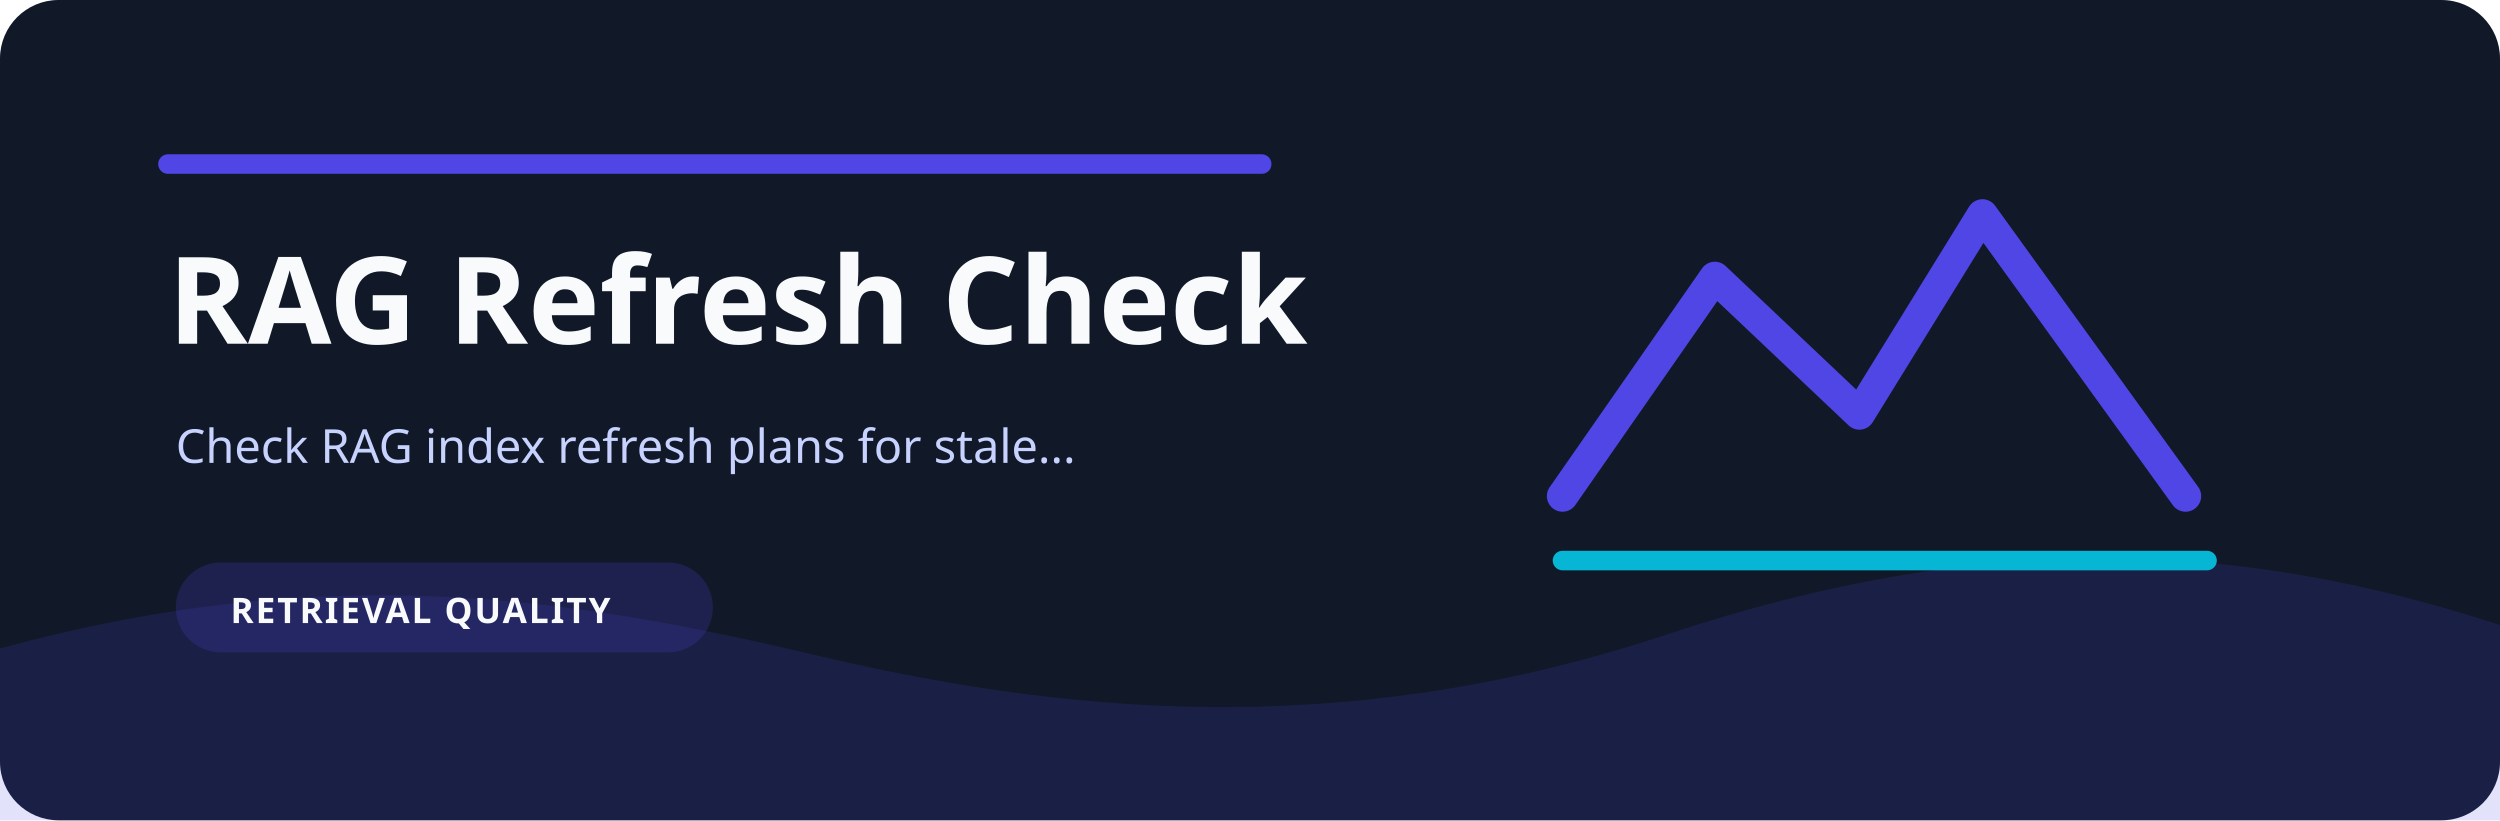
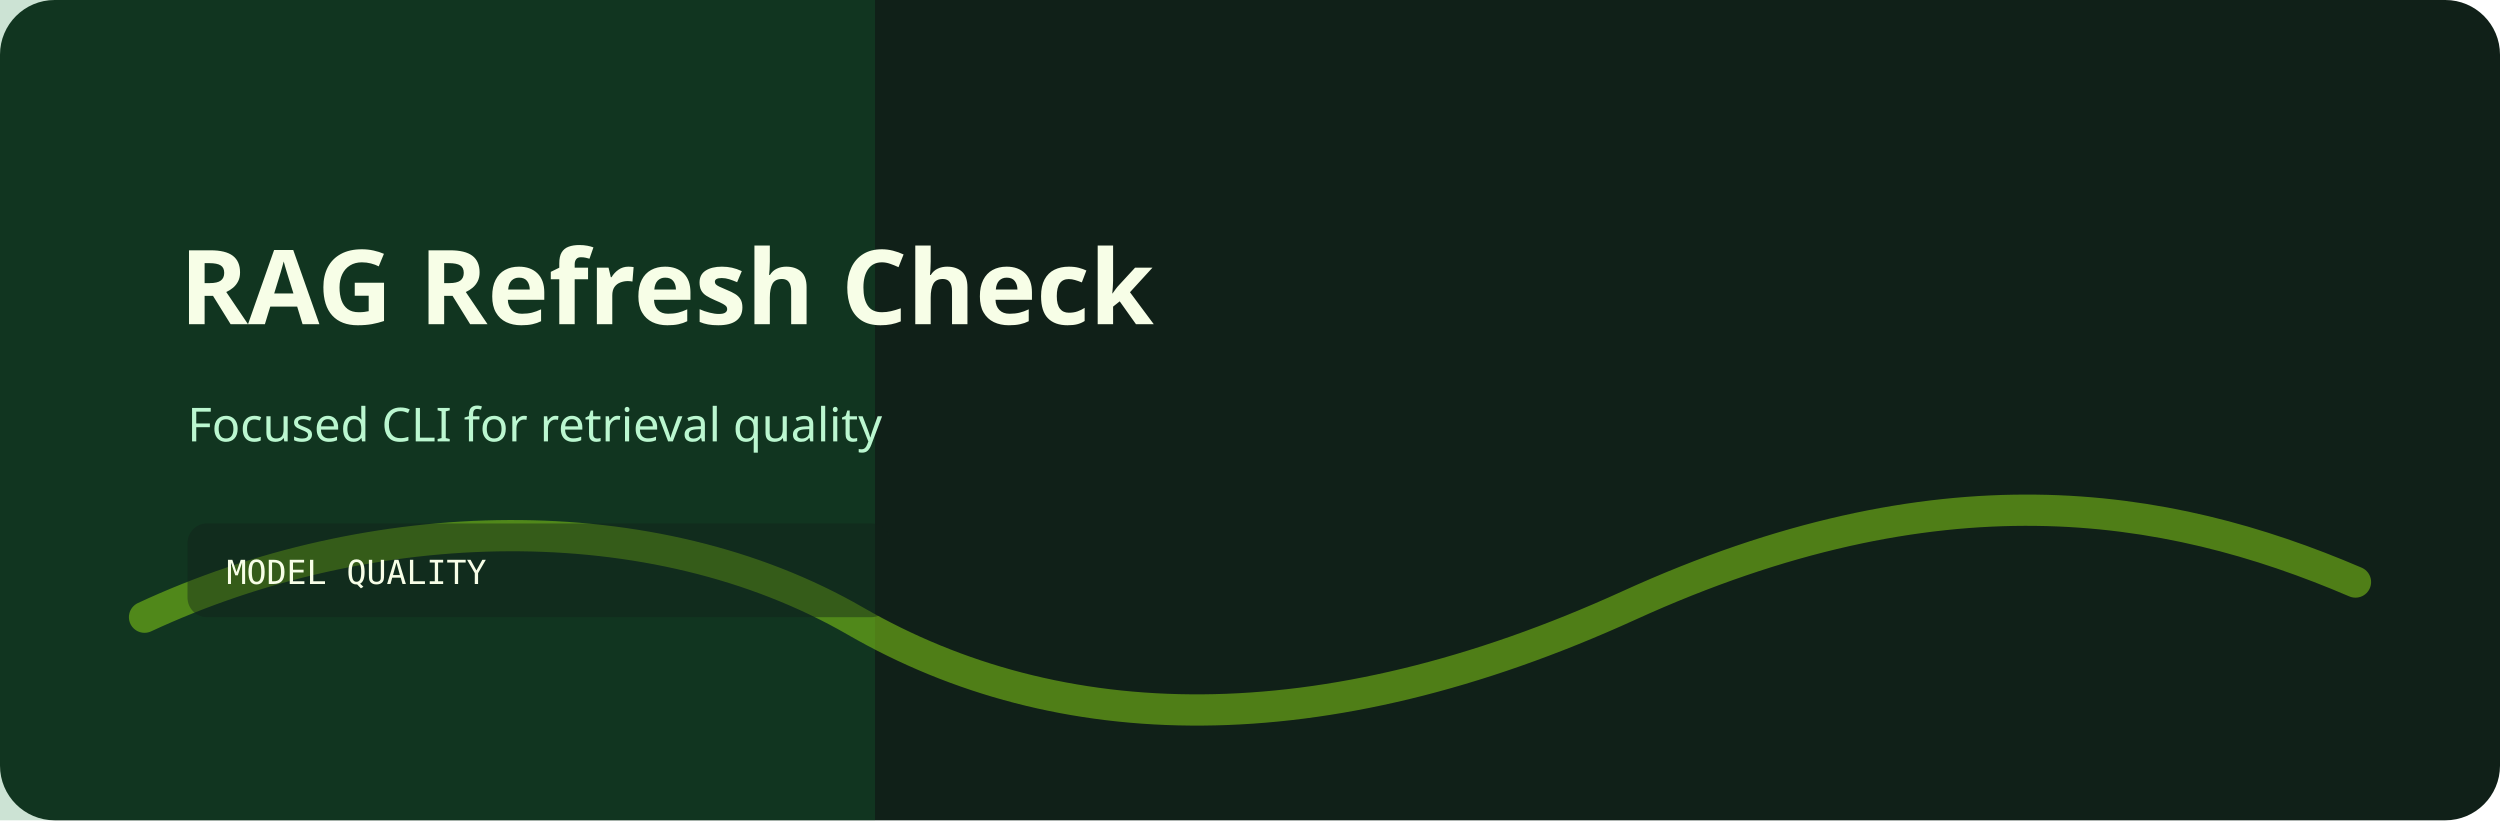
- <svg xmlns="http://www.w3.org/2000/svg" width="1280" height="420" viewBox="0 0 1280 420" fill="none" role="img" aria-label="RAG Refresh Check project cover">
-   <rect width="1280" height="420" rx="30" fill="#111827" />
-   <path d="M0 332C168 286 293 306 420 336C560 369 699 376 853 325C1018 270 1148 277 1280 320V420H0V332Z" fill="#4f46e5" opacity=".16" />
-   <path d="M86 84h560" stroke="#4f46e5" stroke-width="10" stroke-linecap="round" />
-   <text x="86" y="176" fill="#f8fafc" font-family="IBM Plex Sans, ui-sans-serif, system-ui" font-size="62" font-weight="800">RAG Refresh Check</text>
-   <text x="90" y="237" fill="#c7d2fe" font-family="IBM Plex Sans, ui-sans-serif, system-ui" font-size="24" font-weight="500">Check RAG index refresh plans for stale...</text>
-   <rect x="90" y="288" width="275" height="46" rx="23" fill="#4f46e5" opacity=".20" />
-   <text x="118" y="319" fill="#f8fafc" font-family="IBM Plex Sans, ui-sans-serif, system-ui" font-size="18" font-weight="800" letter-spacing="1">RETRIEVAL QUALITY</text>
-   <path d="M800 254l78-112 74 70 63-102 104 144" fill="none" stroke="#4f46e5" stroke-width="16" stroke-linecap="round" stroke-linejoin="round" />
-   <path d="M800 287h330" stroke="#06b6d4" stroke-width="10" stroke-linecap="round" />
+ <svg xmlns="http://www.w3.org/2000/svg" width="1280" height="420" viewBox="0 0 1280 420" fill="none" role="img" aria-label="RAG Refresh Check cover">
+   <rect width="1280" height="420" rx="28" fill="#102018" />
+   <rect x="0" y="0" width="448" height="420" fill="#15803d" opacity=".22" />
+   <path d="M74 316C190 262 334 258 438 318S676 382 834 310s274-54 372-12" stroke="#84cc16" stroke-width="16" stroke-linecap="round" opacity=".55" />
+   <text x="92" y="166" fill="#f7fee7" font-family="Manrope, ui-sans-serif, system-ui" font-size="53" font-weight="850">RAG Refresh Check</text>
+   <text x="96" y="226" fill="#bbf7d0" font-family="Manrope, ui-sans-serif, system-ui" font-size="24">Focused CLI for retrieval quality</text>
+   <rect x="96" y="268" width="360" height="48" rx="10" fill="#102018" opacity=".42" />
+   <text x="116" y="299" fill="#f7fee7" font-family="ui-monospace, SFMono-Regular, Menlo, monospace" font-size="17">MODEL QUALITY</text>
</svg>
